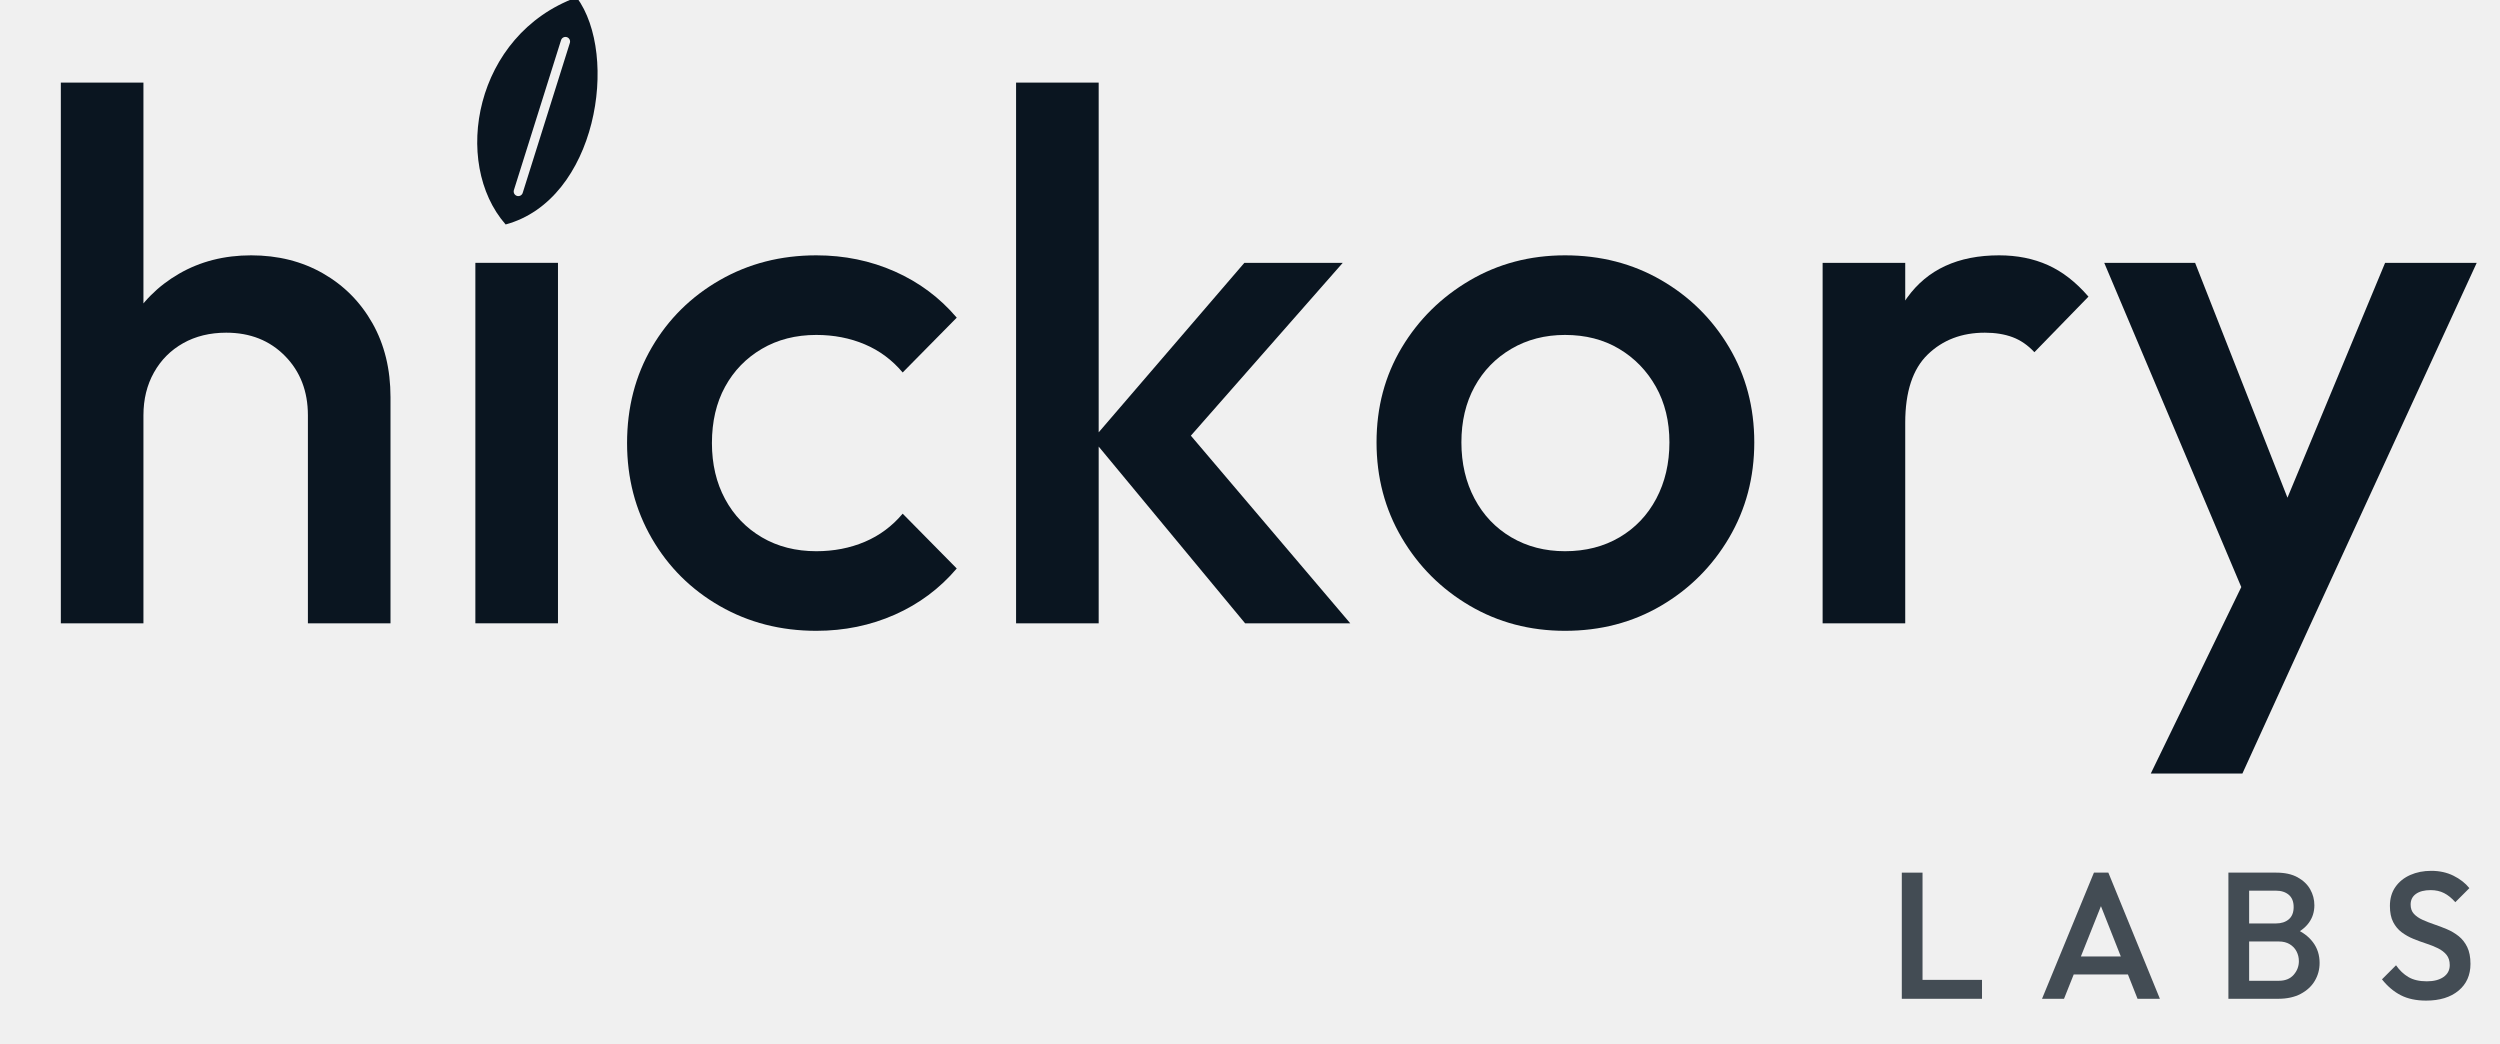
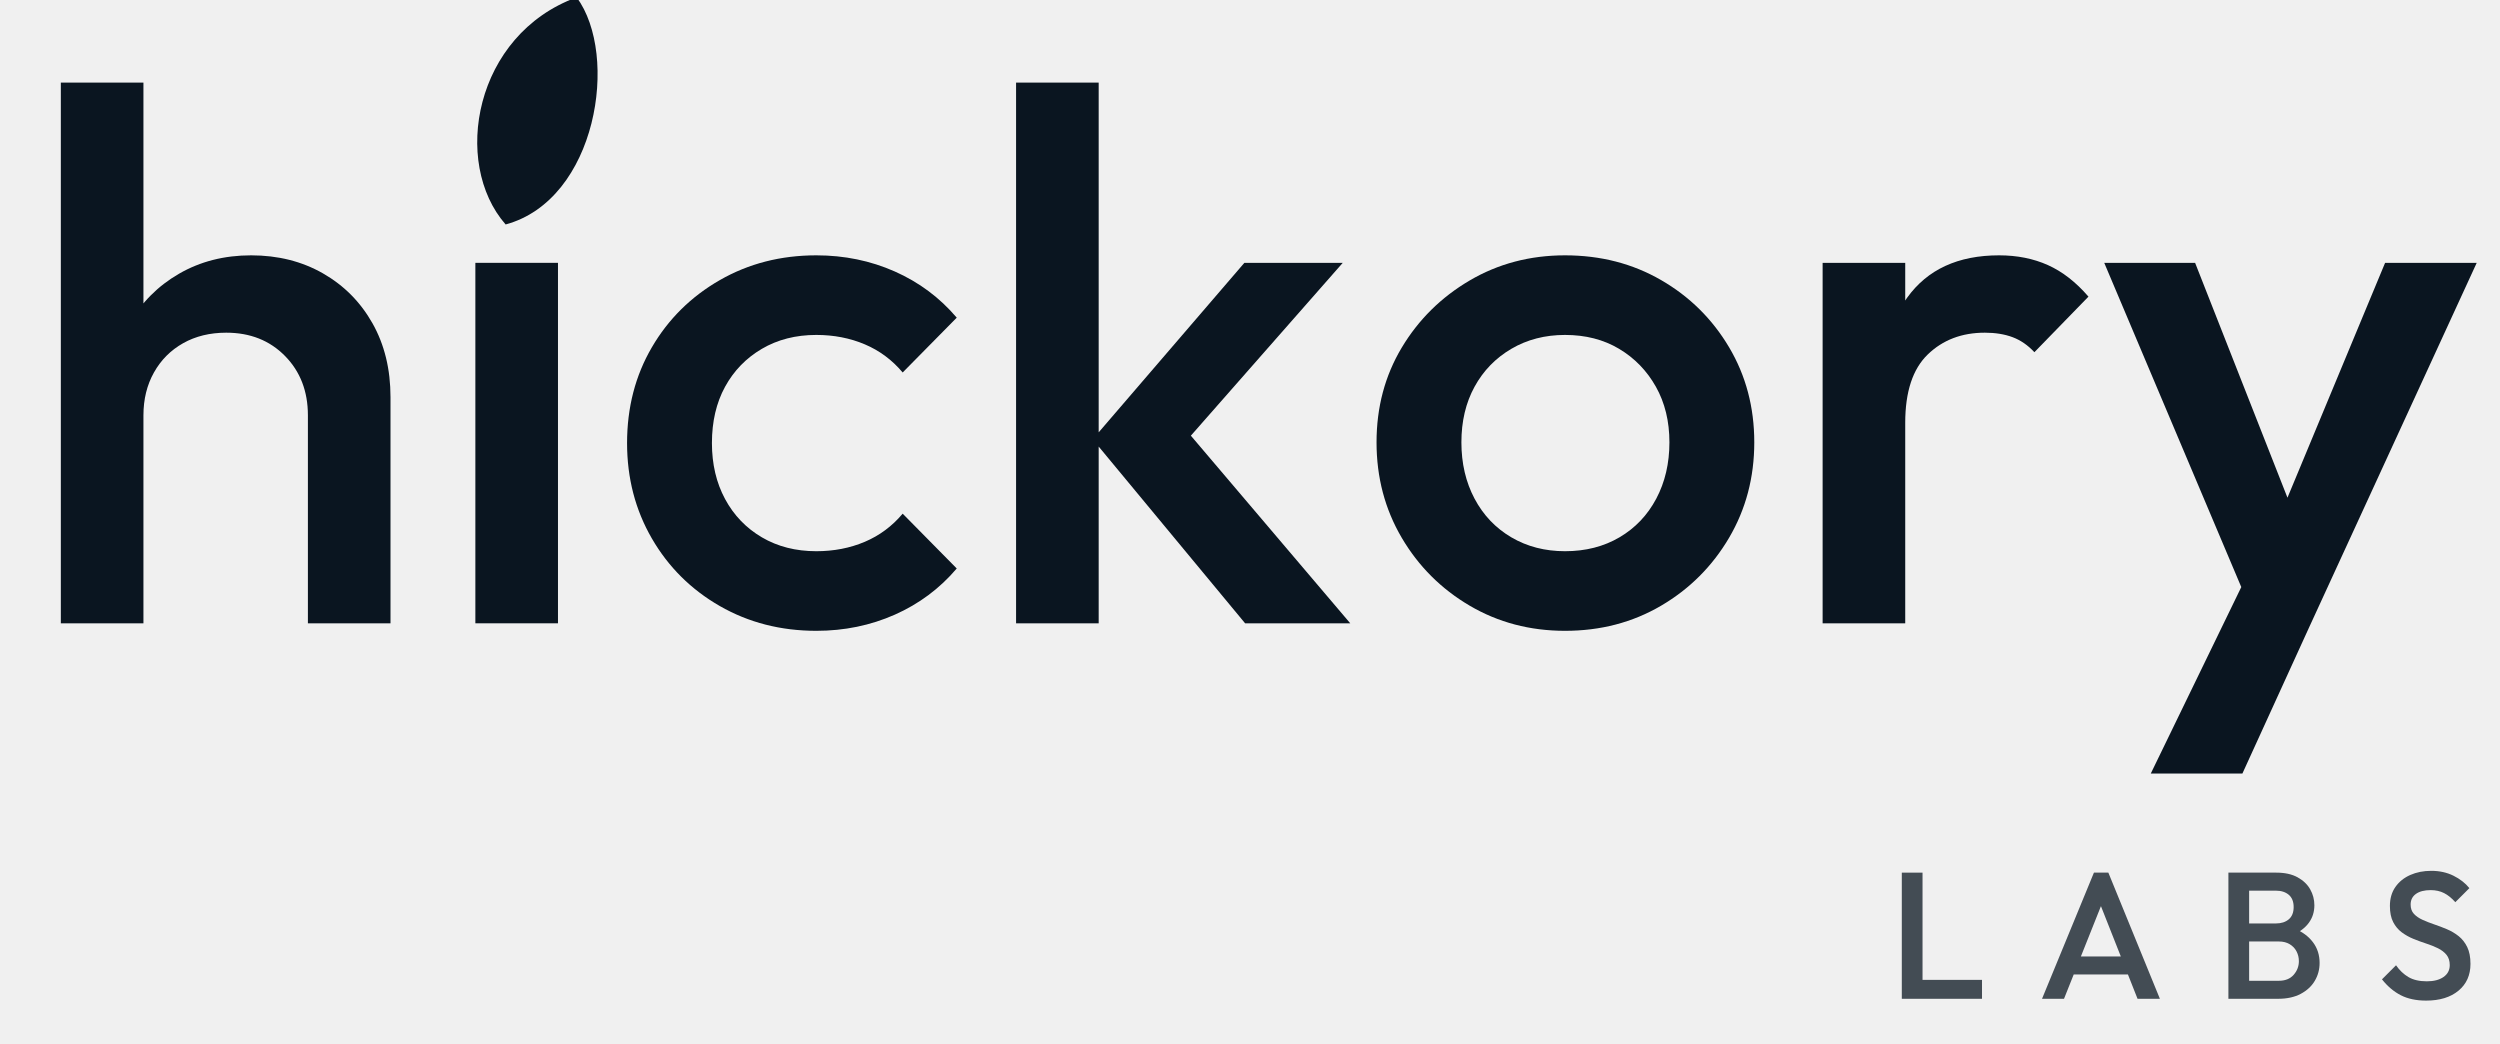
<svg xmlns="http://www.w3.org/2000/svg" viewBox="-2.0 -5.0 332.9 139.0">
  <g fill="#0A1520">
    <path transform="translate(0.00 78.0) scale(0.1 -0.1)" d="M390 0V277Q390 325 359.5 356.0Q329 387 281.245 387Q248.745 387 223.872 373.0Q199 359 185.0 334.0Q171 309 171 277L128 301Q128 356 152.0 398.5Q176 441 218.396 465.5Q260.792 490 314.396 490Q368 490 410.0 466.0Q452 442 476.0 399.5Q500 357 500 301V0ZM61 0V720H171V0Z" />
    <path transform="translate(78.50 78.0) scale(0.1 -0.1)" d="M282 -10Q211 -10 153.5 23.0Q96 56 63.0 113.0Q30 170 30 240Q30 311 63.0 367.5Q96 424 153.5 457.0Q211 490 282 490Q338 490 386.5 468.5Q435 447 469 407L397 334Q376 359 346.5 371.5Q317 384 282 384Q241 384 209.5 365.5Q178 347 160.5 315.0Q143 283 143 240Q143 198 160.5 165.5Q178 133 209.5 114.5Q241 96 282 96Q317 96 346.5 108.5Q376 121 397 146L469 73Q435 33 386.5 11.5Q338 -10 282 -10Z" />
    <path transform="translate(127.20 78.0) scale(0.1 -0.1)" d="M366 0 163 245 365 480H496L264 216L269 279L506 0ZM61 0V720H171V0Z" />
    <path transform="translate(178.30 78.0) scale(0.1 -0.1)" d="M281 -10Q211 -10 154.0 23.5Q97 57 63.5 114.0Q30 171 30 241Q30 311 63.5 367.0Q97 423 154.0 456.5Q211 490 281 490Q352 490 409.0 457.0Q466 424 499.5 367.5Q533 311 533 241Q533 171 499.5 114.0Q466 57 409.0 23.5Q352 -10 281 -10ZM281 96Q322 96 353.5 114.5Q385 133 402.5 166.0Q420 199 420 241Q420 283 402.0 315.0Q384 347 353.0 365.5Q322 384 281 384Q241 384 209.5 365.5Q178 347 160.5 315.0Q143 283 143 241Q143 199 160.5 166.0Q178 133 209.5 114.5Q241 96 281 96Z" />
    <path transform="translate(234.60 78.0) scale(0.1 -0.1)" d="M61 0V480H171V0ZM171 267 133 286Q133 377 173.5 433.5Q214 490 296 490Q332 490 361.0 477.0Q390 464 415 435L343 361Q330 375 314.0 381.0Q298 387 277 387Q231 387 201.0 358.0Q171 329 171 267Z" />
    <path transform="translate(277.10 78.0) scale(0.1 -0.1)" d="M216 -5 11 480H132L272 124H237L385 480H507L284 -5ZM73 -200 222 107 284 -5 195 -200Z" />
    <path transform="translate(55.10 78.0) scale(0.1 -0.1)" d="M62 0V480H172V0Z" />
  </g>
  <g fill="#0A1520">
-     <g transform="translate(65.33 24.89) rotate(-22)">
-       <mask id="hl-leaf-1" maskUnits="userSpaceOnUse" x="-100" y="-100" width="200" height="200">
-         <rect x="-100" y="-100" width="200" height="200" fill="white" />
-         <path d="M3.21 -3.44 L16.51 -19.60" fill="none" stroke="black" stroke-width="1.23" stroke-linecap="round" />
-       </mask>
-       <path d="M0 0 C -3.6 -10.3 5.6 -25.0 20.1 -24.5 C 22.5 -15.2 12.5 1.5 0 0 Z" mask="url(#hl-leaf-1)" />
-     </g>
+     <path transform="translate(65.33 24.89) rotate(-22)" d="M0 0 C -3.6 -10.3 5.6 -25.0 20.1 -24.5 C 22.5 -15.2 12.5 1.5 0 0 Z" />
  </g>
  <g fill="#0A1520" opacity="0.75">
    <path transform="translate(249.42 128.0) scale(0.024 -0.024)" d="M76 0V700H191V0ZM155 0V105H521V0Z" />
    <path transform="translate(269.34 128.0) scale(0.024 -0.024)" d="M24 0 312 700H392L678 0H554L330 567H372L146 0ZM166 135V235H537V135Z" />
    <path transform="translate(292.91 128.0) scale(0.024 -0.024)" d="M155 0V100H356Q409 100 438.0 133.0Q467 166 467 209Q467 238 454.0 263.0Q441 288 416.0 303.0Q391 318 356 318H155V418H339Q384 418 411.0 441.0Q438 464 438 509Q438 554 411.0 577.0Q384 600 339 600H155V700H342Q413 700 460.0 674.0Q507 648 530.0 607.0Q553 566 553 519Q553 464 522.5 422.0Q492 380 433 354L442 390Q508 363 545.0 314.0Q582 265 582 199Q582 145 555.5 100.0Q529 55 477.5 27.5Q426 0 351 0ZM76 0V700H191V0Z" />
    <path transform="translate(314.56 128.0) scale(0.024 -0.024)" d="M271 -10Q188 -10 130.0 20.0Q72 50 26 108L104 186Q133 144 173.0 120.5Q213 97 275 97Q333 97 367.5 121.0Q402 145 402 187Q402 222 384.0 244.0Q366 266 336.5 280.5Q307 295 271.5 306.5Q236 318 200.5 332.5Q165 347 135.5 369.0Q106 391 88.0 426.0Q70 461 70 515Q70 577 100.5 620.5Q131 664 183.0 687.0Q235 710 299 710Q368 710 422.5 683.0Q477 656 511 614L433 536Q403 570 370.5 586.5Q338 603 296 603Q244 603 214.5 582.0Q185 561 185 523Q185 491 203.0 471.5Q221 452 250.5 438.5Q280 425 315.5 413.0Q351 401 386.5 386.0Q422 371 451.5 347.5Q481 324 499.0 287.0Q517 250 517 194Q517 100 450.5 45.0Q384 -10 271 -10Z" />
  </g>
</svg>
